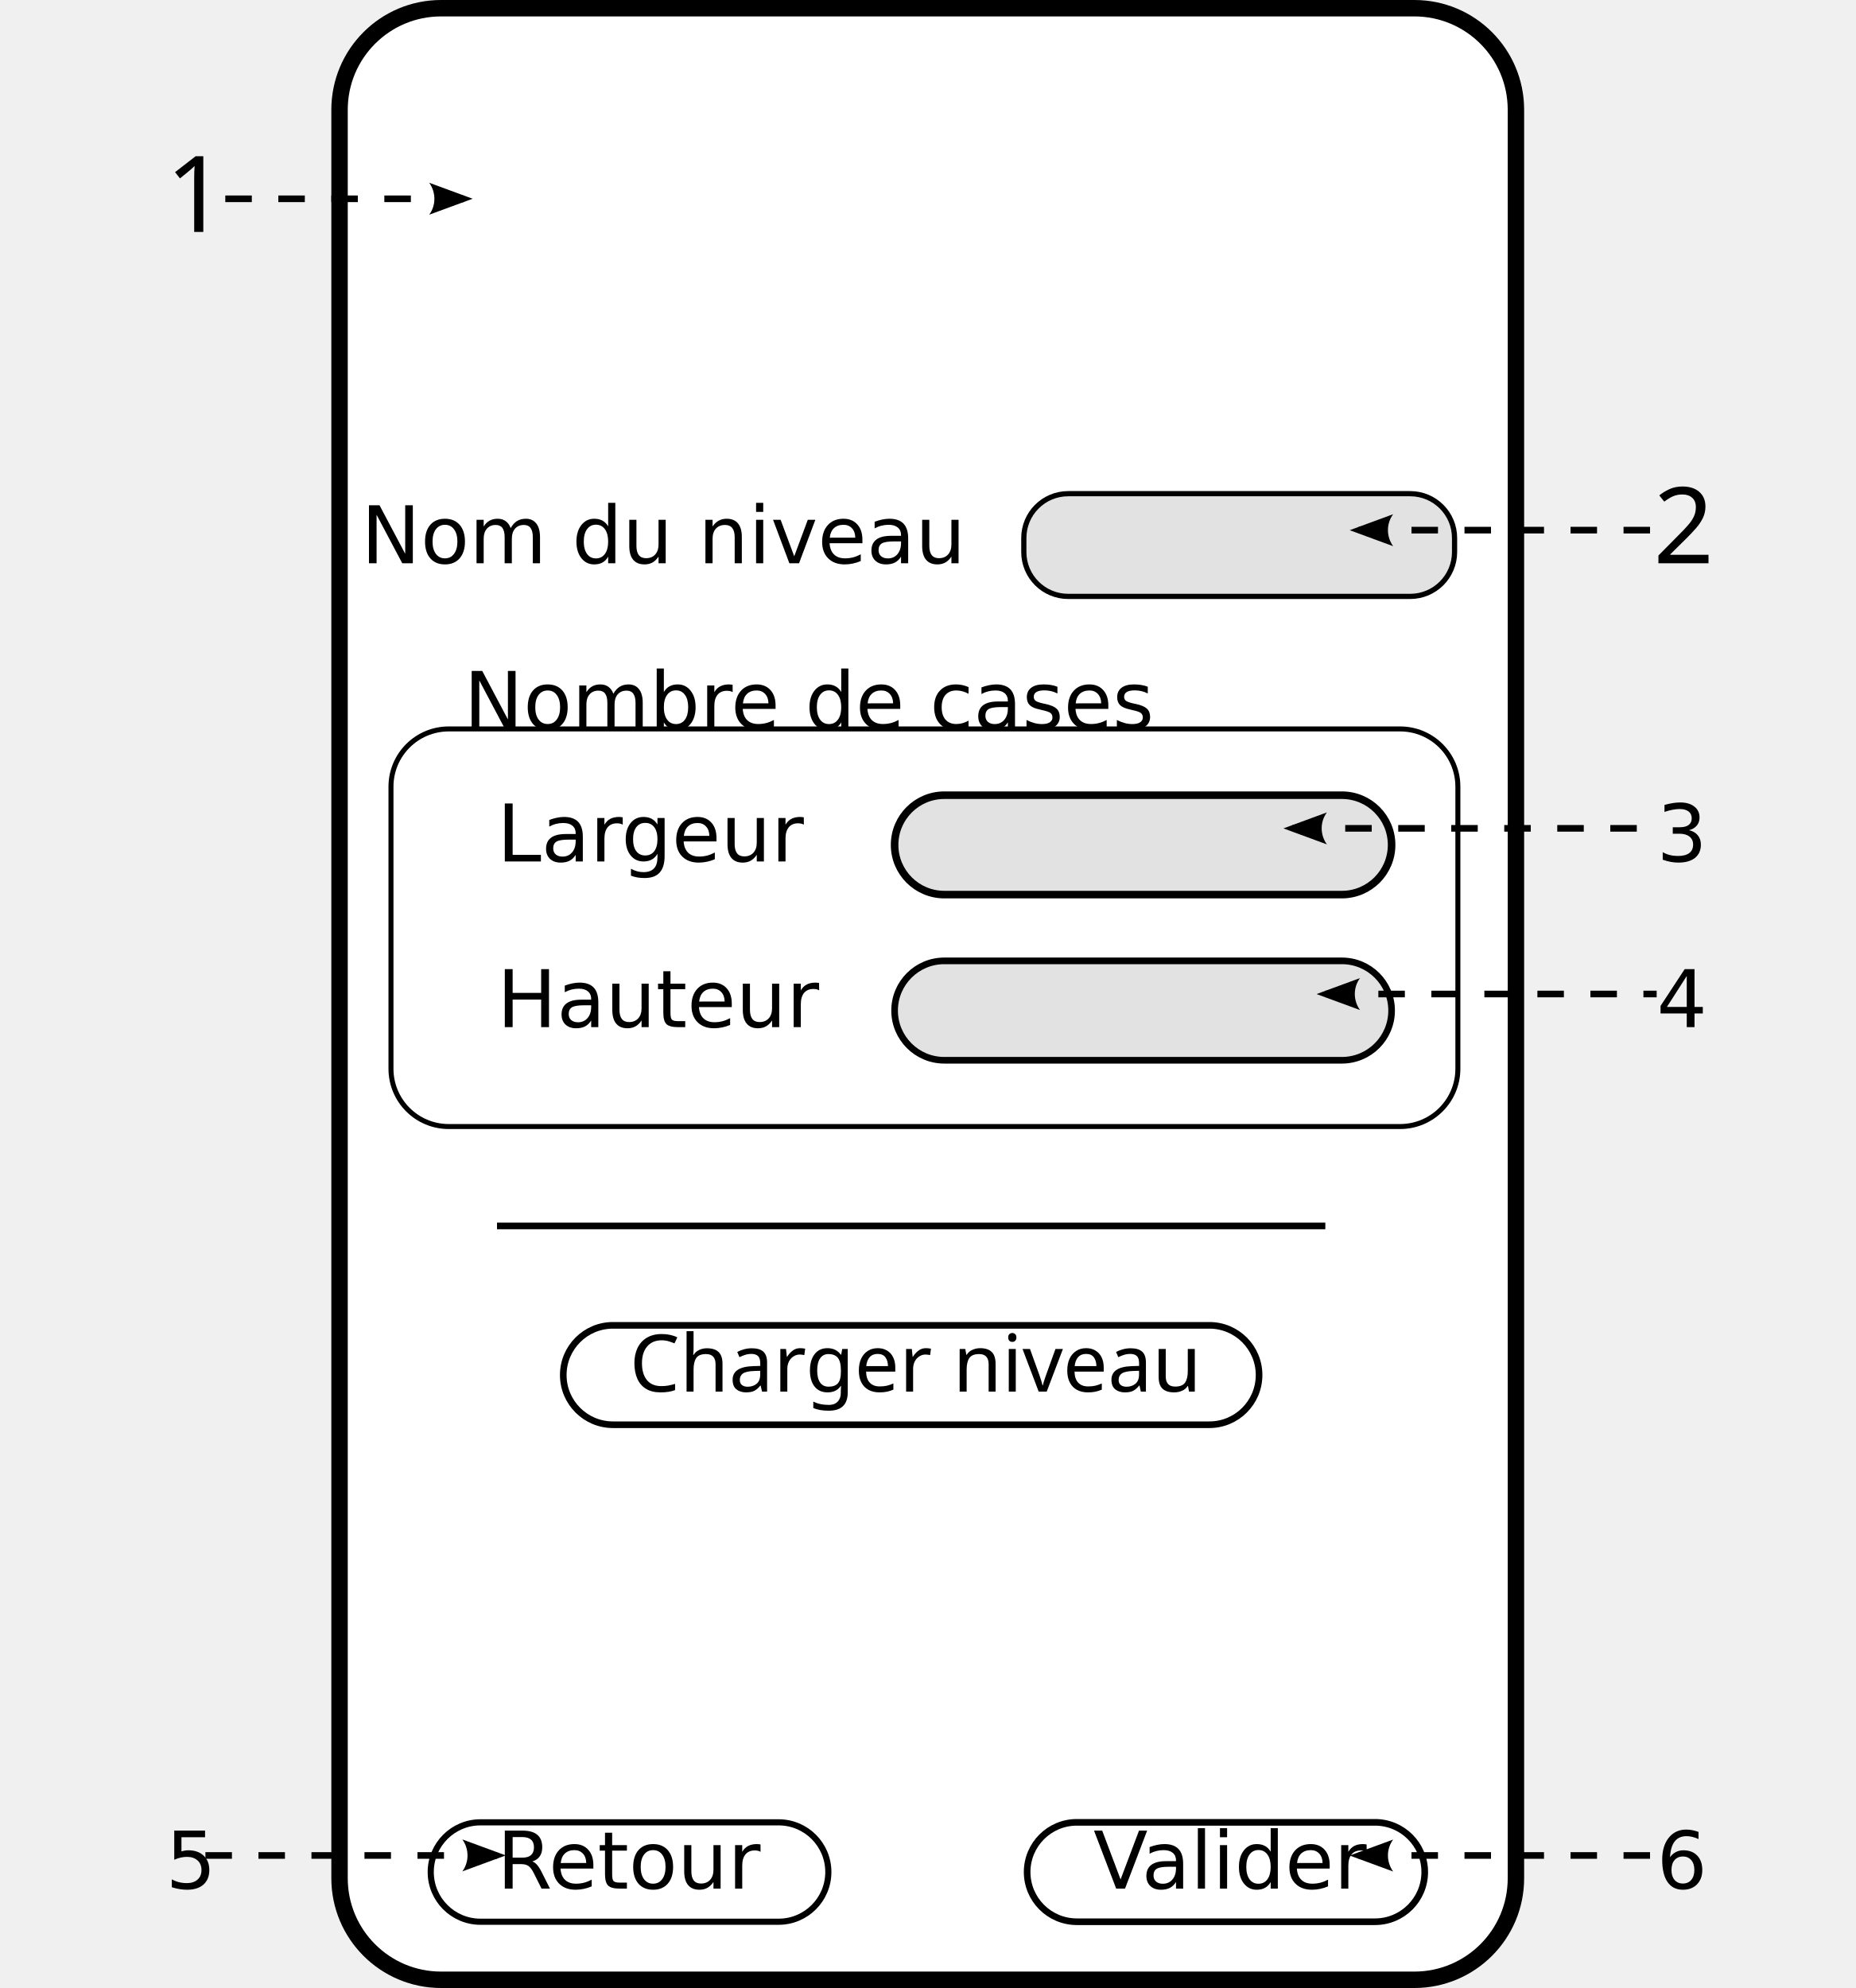
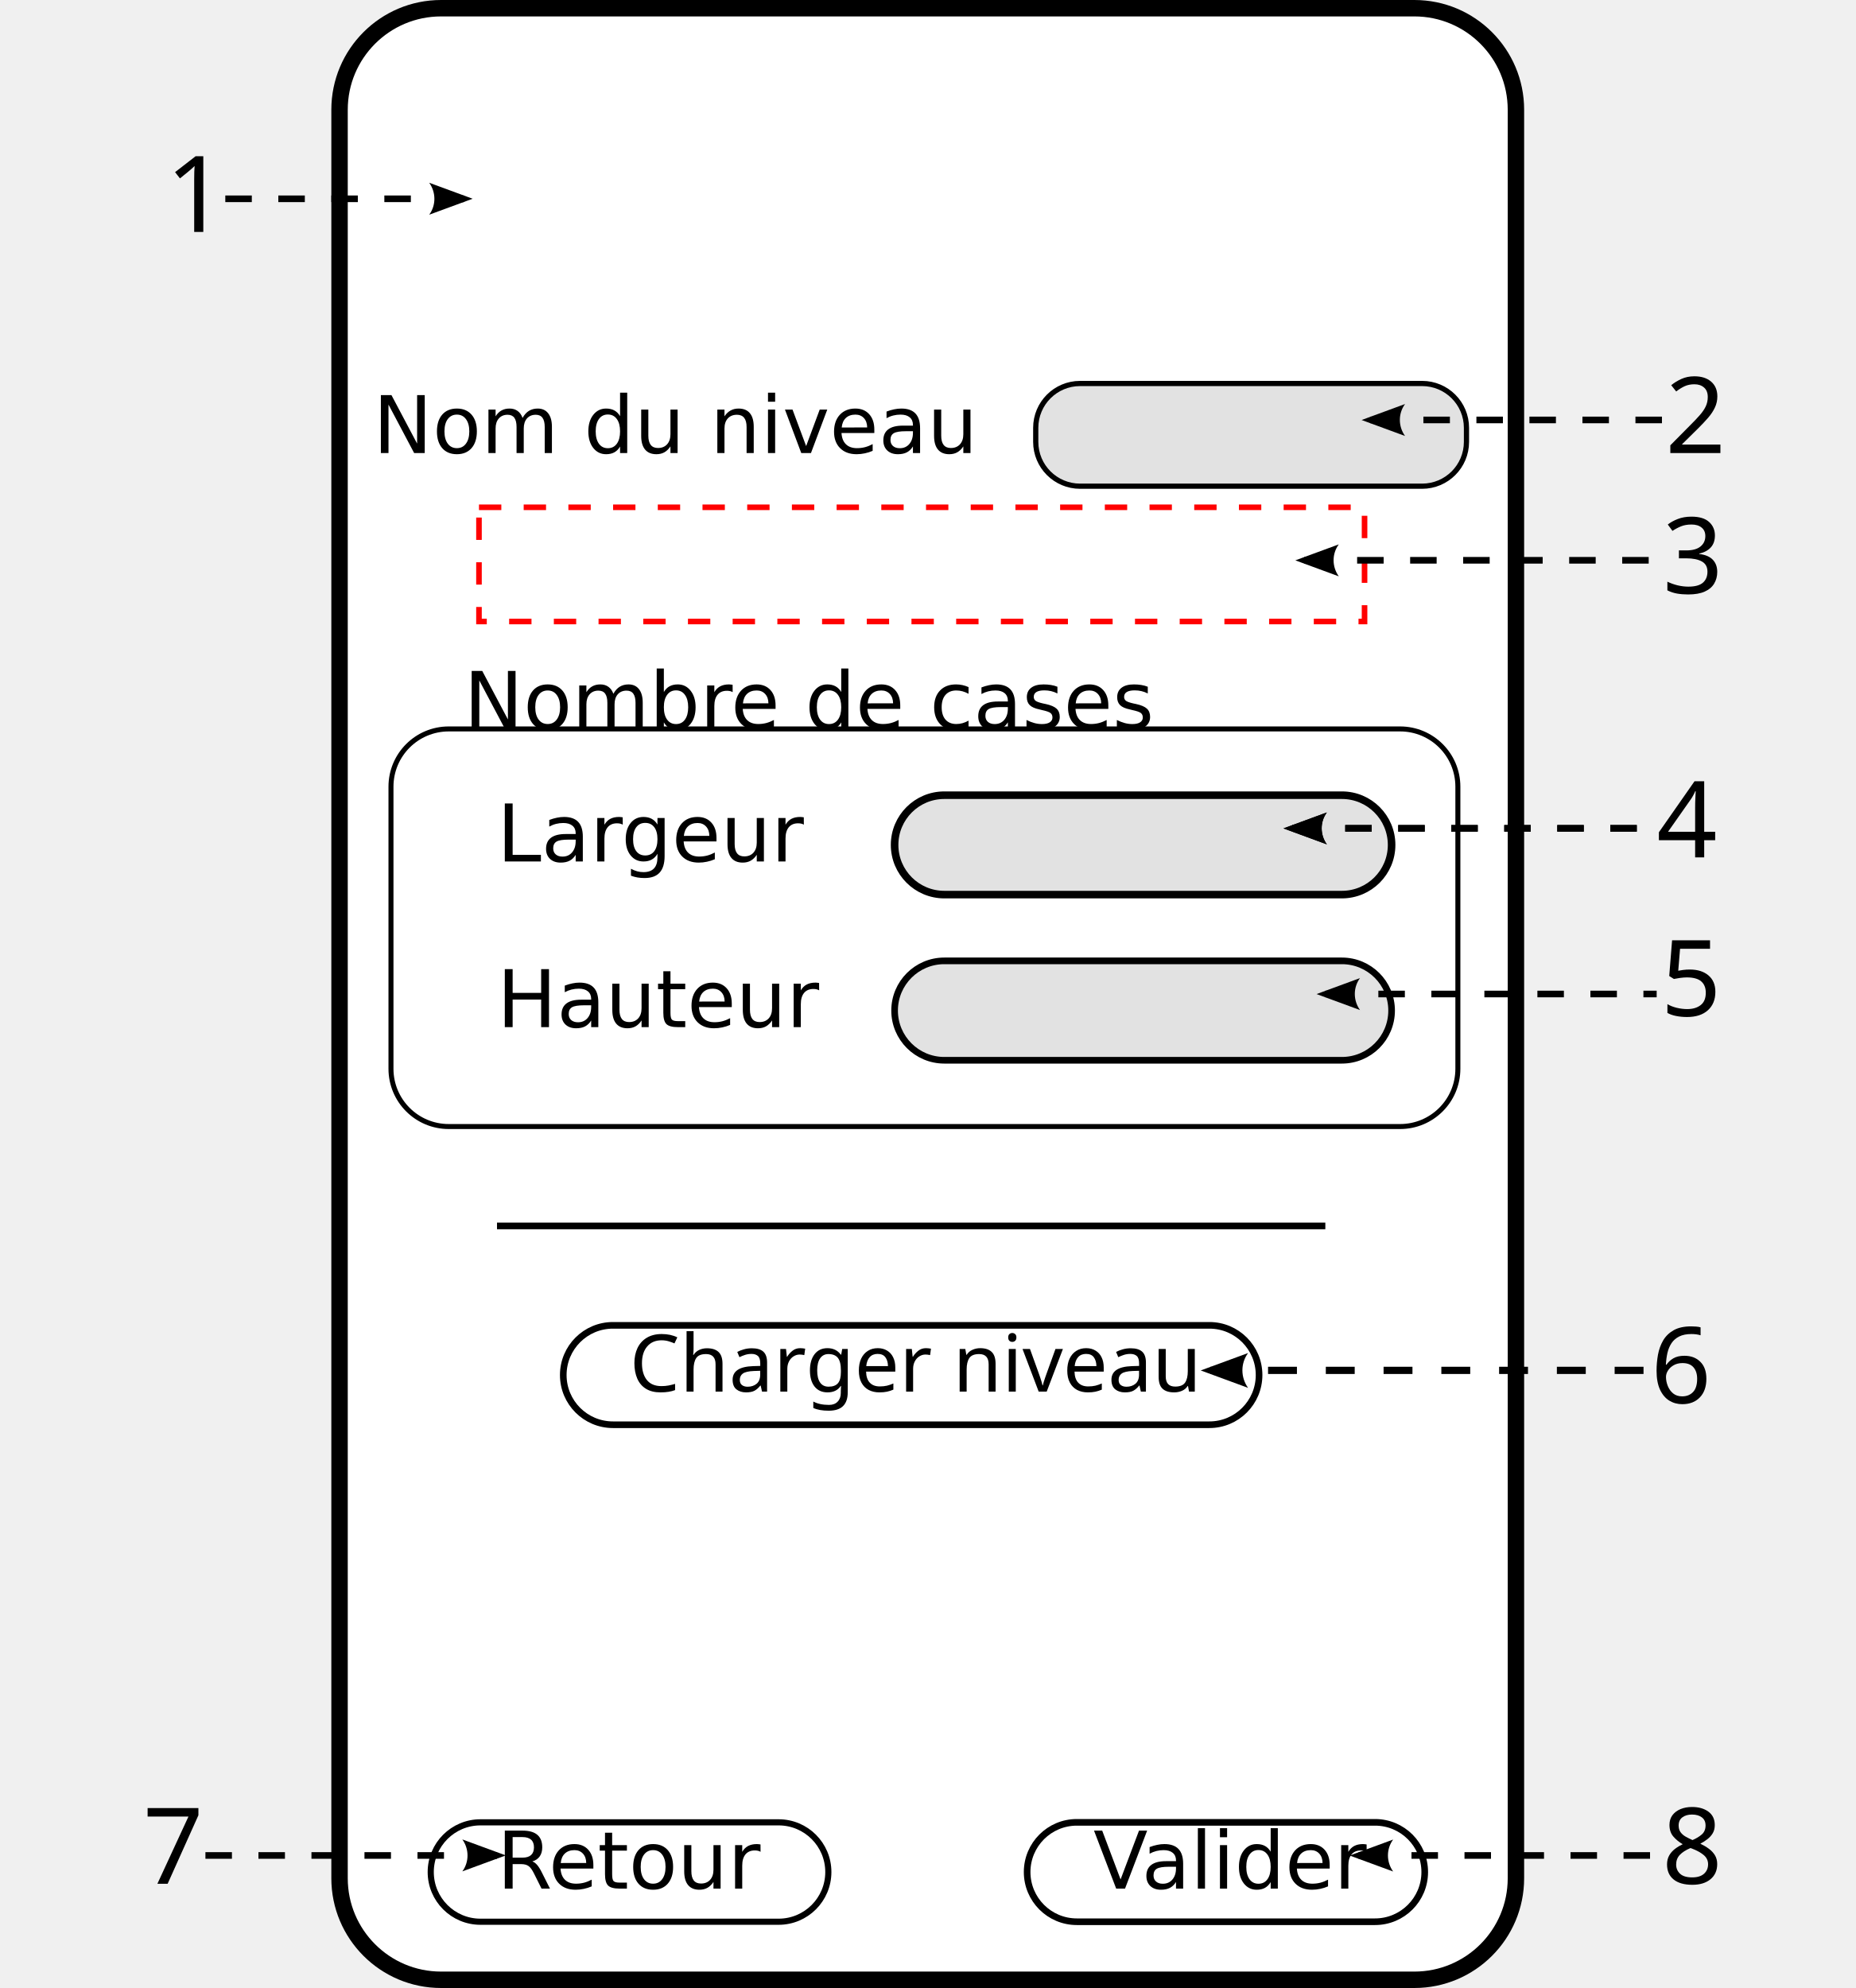
<svg xmlns="http://www.w3.org/2000/svg" version="1.0" width="560" height="600" id="svg2">
  <defs id="defs4">
    <marker refX="0" refY="0" orient="auto" id="Scissors" style="overflow:visible">
      <path d="M 9.09,-3.606 C 8.12,-4.777 6.37,-4.736 5.062,-4.233 l -8.212,3.078 c -2.388,-1.307 -4.748,-0.933 -4.748,-1.569 0,-0.497 0.457,-0.388 0.388,-1.683 -0.066,-1.243 -1.364,-2.163 -2.59,-2.082 -1.227,-0.007 -2.499,0.933 -2.51,2.23 -0.091,1.306 1.007,2.52 2.307,2.605 1.522,0.227 4.218,-0.696 5.483,1.571 -0.942,1.738 -2.614,1.743 -4.126,1.656 -1.255,-0.072 -2.762,0.287 -3.361,1.521 -0.578,1.182 -0.011,2.865 1.317,3.226 1.34,0.492 3.181,-0.13 3.499,-1.671 0.246,-1.188 -0.595,-1.746 -0.273,-2.177 0.244,-0.325 1.791,-0.137 4.547,-1.375 L 5.676,4.233 C 6.8,4.547 8.173,4.536 9.168,3.431 L -0.052,-0.054 9.09,-3.606 z m -18.308,-1.901 c 1.295,0.723 1.189,2.684 -0.156,3.063 -1.217,0.424 -2.771,-0.759 -2.383,-2.077 0.227,-1.082 1.653,-1.481 2.54,-0.986 l 0,0 z m 0.056,8.017 c 1.351,0.499 1.121,2.784 -0.252,3.092 -0.911,0.316 -2.214,-0.139 -2.306,-1.212 -0.178,-1.305 1.356,-2.484 2.558,-1.879 l 0,0 z" id="schere" style="marker-start:none" />
    </marker>
    <marker refX="0" refY="0" orient="auto" id="Torso" style="overflow:visible">
      <g transform="scale(0.7,0.7)" id="g5959">
        <path d="m -4.779,-3.24 c 2.35,0.366 5.3,1.938 5.037,3.627 C -0.005,2.078 -2.213,2.618 -4.563,2.252 -6.913,1.886 -8.521,0.752 -8.258,-0.938 -7.995,-2.628 -7.13,-3.605 -4.779,-3.24 z" id="path5961" style="fill:none;stroke:#000000;stroke-width:1.25;marker-start:none;marker-mid:none;marker-end:none" />
        <path d="M 4.46,0.089 C -2.556,-4.378 5.225,-3.906 -0.848,-8.72" id="path5963" style="fill:none;stroke:#000000;stroke-width:1pt;marker-end:none" />
        <path d="M 4.93,0.058 C -1.387,1.749 1.803,5.478 -4.945,7.546" id="path5965" style="fill:none;stroke:#000000;stroke-width:1pt;marker-start:none;marker-end:none" />
        <rect width="2.637" height="2.761" x="-10.392" y="-1.741" transform="matrix(0.527536,-0.849533,0.887668,0.460484,0,0)" id="rect5967" style="fill-rule:evenodd;stroke-width:1pt;marker-end:none" />
        <rect width="2.733" height="2.861" x="4.959" y="-7.963" transform="matrix(0.671205,-0.741272,0.790802,0.612072,0,0)" id="rect5969" style="fill-rule:evenodd;stroke-width:1pt;marker-end:none" />
        <path d="m 16.78,-28.685 c 3.16e-4,0.336 -0.272,0.608 -0.607,0.608 -0.336,0 -0.608,-0.272 -0.607,-0.608 -3.16e-4,-0.336 0.272,-0.608 0.607,-0.608 0.336,0 0.608,0.272 0.607,0.608 z" transform="matrix(0,-1.109517,1.109517,0,25.96648,19.71619)" id="path5971" style="fill:#ff0000;fill-opacity:0.75;fill-rule:evenodd;stroke:#000000;stroke-width:1pt;marker-start:none;marker-end:none" />
        <path d="m 16.78,-28.685 c 3.16e-4,0.336 -0.272,0.608 -0.607,0.608 -0.336,0 -0.608,-0.272 -0.607,-0.608 -3.16e-4,-0.336 0.272,-0.608 0.607,-0.608 0.336,0 0.608,0.272 0.607,0.608 z" transform="matrix(0,-1.109517,1.109517,0,26.8245,16.99126)" id="path5973" style="fill:#ff0000;fill-opacity:0.75;fill-rule:evenodd;stroke:#000000;stroke-width:1pt;marker-start:none;marker-end:none" />
      </g>
    </marker>
    <marker refX="0" refY="0" orient="auto" id="TriangleInM" style="overflow:visible">
      <path d="m 5.77,0 -8.65,5 0,-10 8.65,5 z" transform="scale(-0.4,-0.4)" id="path5883" style="fill-rule:evenodd;stroke:#000000;stroke-width:1pt;marker-start:none" />
    </marker>
    <marker refX="0" refY="0" orient="auto" id="Arrow2Mstart" style="overflow:visible">
      <path d="M 8.719,4.034 -2.207,0.016 8.719,-4.002 c -1.745,2.372 -1.735,5.617 -6e-7,8.035 l 0,0 z" transform="scale(0.6,0.6)" id="path5770" style="font-size:12px;fill-rule:evenodd;stroke-width:0.625;stroke-linejoin:round" />
    </marker>
    <marker refX="0" refY="0" orient="auto" id="Arrow1Lstart" style="overflow:visible">
      <path d="M 0,0 5,-5 -12.5,0 5,5 0,0 z" transform="matrix(0.8,0,0,0.8,10,0)" id="path5746" style="fill-rule:evenodd;stroke:#000000;stroke-width:1pt;marker-start:none" />
    </marker>
  </defs>
  <g transform="translate(70.57025,-53.44498)" id="layer1">
    <rect width="355.044" height="595.044" ry="30.646" x="31.908" y="55.923" id="rect2385" style="fill:#ffffff;fill-opacity:1;fill-rule:evenodd;stroke:#000000;stroke-width:4.956;stroke-linecap:butt;stroke-linejoin:miter;stroke-miterlimit:4;stroke-opacity:1;stroke-dasharray:none" />
    <text x="125.714" y="575.219" id="text5705" xml:space="preserve" style="font-size:40px;font-style:normal;font-variant:normal;font-weight:normal;font-stretch:normal;fill:#000000;fill-opacity:1;stroke:none;font-family:Serif;-inkscape-font-specification:Serif">
      <tspan x="125.714" y="575.219" id="tspan5707" />
    </text>
    <text x="178.571" y="269.505" id="text5709" xml:space="preserve" style="font-size:40px;font-style:normal;font-variant:normal;font-weight:normal;font-stretch:normal;fill:#000000;fill-opacity:1;stroke:none;font-family:Sans;-inkscape-font-specification:Sans">
      <tspan x="178.571" y="269.505" id="tspan5711" />
    </text>
    <text x="408.571" y="335.219" id="text10915" xml:space="preserve" style="font-size:40px;font-style:normal;font-variant:normal;font-weight:normal;font-stretch:normal;fill:#000000;fill-opacity:1;stroke:none;font-family:Sans;-inkscape-font-specification:Sans">
      <tspan x="408.571" y="335.219" id="tspan10917" />
    </text>
    <text x="-20.57" y="123.445" id="text10923" xml:space="preserve" style="font-size:32px;font-style:normal;font-variant:normal;font-weight:normal;font-stretch:normal;fill:#000000;fill-opacity:1;stroke:none;font-family:Utopia;-inkscape-font-specification:Utopia">
      <tspan x="-20.57" y="123.445" id="tspan10925">1</tspan>
    </text>
-     <text x="428.43" y="223.445" id="text10927" xml:space="preserve" style="font-size:32px;font-style:normal;font-variant:normal;font-weight:normal;font-stretch:normal;fill:#000000;fill-opacity:1;stroke:none;font-family:Utopia;-inkscape-font-specification:Utopia">
-       <tspan x="428.43" y="223.445" id="tspan10929">2</tspan>
+     <text x="432.025" y="190.187" id="text10927" xml:space="preserve" style="font-size:32px;font-style:normal;font-variant:normal;font-weight:normal;font-stretch:normal;fill:#000000;fill-opacity:1;stroke:none;font-family:Utopia;-inkscape-font-specification:Utopia">
+       <tspan x="432.025" y="190.187" id="tspan10929">2</tspan>
    </text>
-     <rect width="130" height="31" ry="13.381" x="238.43" y="202.445" id="rect3688" style="font-size:24px;fill:#000000;fill-opacity:0.116;stroke:#000000;stroke-width:1.568;stroke-miterlimit:4;stroke-opacity:1;stroke-dasharray:none;stroke-dashoffset:0" />
-     <text x="38.43" y="223.445" id="text3690" xml:space="preserve" style="font-size:24px;font-style:normal;font-weight:normal;fill:#000000;fill-opacity:1;stroke:none;font-family:Bitstream Vera Sans">
-       <tspan x="38.43" y="223.445" id="tspan3692">Nom du niveau</tspan>
+     <rect width="130" height="31" ry="13.381" x="242.025" y="169.187" id="rect3688" style="font-size:24px;fill:#000000;fill-opacity:0.116;stroke:#000000;stroke-width:1.568;stroke-miterlimit:4;stroke-opacity:1;stroke-dasharray:none;stroke-dashoffset:0" />
+     <text x="42.025" y="190.187" id="text3690" xml:space="preserve" style="font-size:24px;font-style:normal;font-weight:normal;fill:#000000;fill-opacity:1;stroke:none;font-family:Bitstream Vera Sans">
+       <tspan x="42.025" y="190.187" id="tspan3692">Nom du niveau</tspan>
    </text>
    <text x="69.43" y="273.445" id="text3694" xml:space="preserve" style="font-size:24px;font-style:normal;font-weight:normal;fill:#000000;fill-opacity:1;stroke:none;font-family:Bitstream Vera Sans">
      <tspan x="69.43" y="273.445" id="tspan3696">Nombre de cases</tspan>
    </text>
    <rect width="322" height="120" ry="17.429" x="47.43" y="273.445" id="rect3710" style="fill:#ffffff;fill-opacity:1;stroke:#000000;stroke-width:1.508;stroke-miterlimit:4;stroke-opacity:1;stroke-dasharray:none;stroke-dashoffset:0" />
    <rect width="150" height="30" ry="15" x="199.43" y="343.445" id="rect3706" style="fill:#000000;fill-opacity:0.116;stroke:#000000;stroke-width:2;stroke-miterlimit:4;stroke-opacity:1;stroke-dasharray:none;stroke-dashoffset:0" />
    <rect width="150" height="30" ry="15" x="199.43" y="293.445" id="rect3708" style="fill:#000000;fill-opacity:0.116;stroke:#000000;stroke-width:2.284;stroke-miterlimit:4;stroke-opacity:1;stroke-dasharray:none;stroke-dashoffset:0" />
    <text x="79.43" y="313.445" id="text3712" xml:space="preserve" style="font-size:24px;font-style:normal;font-weight:normal;fill:#000000;fill-opacity:1;stroke:none;font-family:Bitstream Vera Sans">
      <tspan x="79.43" y="313.445" id="tspan3714">Largeur</tspan>
    </text>
    <text x="79.43" y="363.445" id="text3716" xml:space="preserve" style="font-size:24px;font-style:normal;font-weight:normal;fill:#000000;fill-opacity:1;stroke:none;font-family:Bitstream Vera Sans">
      <tspan x="79.43" y="363.445" id="tspan3718">Hauteur</tspan>
    </text>
    <rect width="120" height="30" ry="15" x="59.43" y="603.445" id="rect3734" style="fill:#ffffff;fill-opacity:1;stroke:#000000;stroke-width:1.852;stroke-miterlimit:4;stroke-opacity:1;stroke-dasharray:none;stroke-dashoffset:0" />
    <text x="79.43" y="623.445" id="text3736" xml:space="preserve" style="font-size:24px;font-style:normal;font-weight:normal;fill:#000000;fill-opacity:1;stroke:none;font-family:Bitstream Vera Sans">
      <tspan x="79.43" y="623.445" id="tspan3738">Retour</tspan>
    </text>
    <rect width="120" height="30" ry="15" x="239.43" y="603.445" id="rect3744" style="fill:#ffffff;fill-opacity:1;stroke:#000000;stroke-width:2;stroke-miterlimit:4;stroke-opacity:1;stroke-dasharray:none;stroke-dashoffset:0" />
    <text x="259.43" y="623.445" id="text3740" xml:space="preserve" style="font-size:24px;font-style:normal;font-weight:normal;fill:#000000;fill-opacity:1;stroke:none;font-family:Bitstream Vera Sans">
      <tspan x="259.43" y="623.445" id="tspan3742">Valider</tspan>
    </text>
-     <path d="m 339.43,213.445 89,0" id="path3746" style="fill:none;stroke:#000000;stroke-width:2;stroke-linecap:butt;stroke-linejoin:miter;stroke-miterlimit:4;stroke-opacity:1;stroke-dasharray:8, 8;stroke-dashoffset:0;marker-start:url(#Arrow2Mstart)" />
+     <path d="m 343.025,180.187 89,0" id="path3746" style="fill:none;stroke:#000000;stroke-width:2;stroke-linecap:butt;stroke-linejoin:miter;stroke-miterlimit:4;stroke-opacity:1;stroke-dasharray:8, 8;stroke-dashoffset:0;marker-start:url(#Arrow2Mstart)" />
    <path d="m 319.43,303.445 110,0" id="path3748" style="fill:none;stroke:#000000;stroke-width:2;stroke-linecap:butt;stroke-linejoin:miter;stroke-miterlimit:4;stroke-opacity:1;stroke-dasharray:8, 8;stroke-dashoffset:0;marker-start:url(#Arrow2Mstart)" />
    <path d="m 329.43,353.445 100,0" id="path3754" style="fill:none;stroke:#000000;stroke-width:2;stroke-linecap:butt;stroke-linejoin:miter;stroke-miterlimit:4;stroke-opacity:1;stroke-dasharray:8, 8;stroke-dashoffset:0;marker-start:url(#Arrow2Mstart)" />
    <path d="m 410,560 90,0" transform="translate(-70.57025,53.44498)" id="path3756" style="fill:none;stroke:#000000;stroke-width:2;stroke-linecap:butt;stroke-linejoin:miter;stroke-miterlimit:4;stroke-opacity:1;stroke-dasharray:8, 8;stroke-dashoffset:0;marker-start:url(#Arrow2Mstart)" />
    <path d="m 150,560 -90,0" transform="translate(-70.57025,53.44498)" id="path3758" style="fill:none;stroke:#000000;stroke-width:2;stroke-linecap:butt;stroke-linejoin:miter;stroke-miterlimit:4;stroke-opacity:1;stroke-dasharray:8, 8;stroke-dashoffset:0;marker-start:url(#Arrow2Mstart)" />
    <path d="M 140,60 60,60" transform="translate(-70.57025,53.44498)" id="path3760" style="fill:none;stroke:#000000;stroke-width:2;stroke-linecap:butt;stroke-linejoin:miter;stroke-miterlimit:4;stroke-opacity:1;stroke-dasharray:8, 8;stroke-dashoffset:0;marker-start:url(#Arrow2Mstart)" />
-     <text x="429.43" y="313.445" id="text3961" xml:space="preserve" style="font-size:24px;font-style:normal;font-weight:normal;fill:#000000;fill-opacity:1;stroke:none;font-family:Bitstream Vera Sans">
-       <tspan x="429.43" y="313.445" id="tspan3963">3</tspan>
+     <text x="429.43" y="312.21" id="text3965" xml:space="preserve" style="font-size:32;font-style:normal;font-weight:normal;fill:#000000;fill-opacity:1;stroke:none;font-family:Bitstream Vera Sans">
+       <tspan x="429.43" y="312.21" id="tspan3967" style="font-size:32;-inkscape-font-specification:Utopia;font-family:Utopia;font-weight:normal;font-style:normal;font-stretch:normal;font-variant:normal">4</tspan>
    </text>
-     <text x="429.43" y="363.445" id="text3965" xml:space="preserve" style="font-size:24px;font-style:normal;font-weight:normal;fill:#000000;fill-opacity:1;stroke:none;font-family:Bitstream Vera Sans">
-       <tspan x="429.43" y="363.445" id="tspan3967">4</tspan>
+     <text x="430.66" y="360.078" id="text3969" xml:space="preserve" style="font-size:32;font-style:normal;font-weight:normal;fill:#000000;fill-opacity:1;stroke:none;font-family:Bitstream Vera Sans">
+       <tspan x="430.66" y="360.078" id="tspan3971" style="font-size:32;-inkscape-font-specification:Utopia;font-family:Utopia;font-weight:normal;font-style:normal;font-stretch:normal;font-variant:normal">5</tspan>
    </text>
-     <text x="-20.57" y="623.445" id="text3969" xml:space="preserve" style="font-size:24px;font-style:normal;font-weight:normal;fill:#000000;fill-opacity:1;stroke:none;font-family:Bitstream Vera Sans">
-       <tspan x="-20.57" y="623.445" id="tspan3971">5</tspan>
-     </text>
-     <text x="429.43" y="623.445" id="text3973" xml:space="preserve" style="font-size:24px;font-style:normal;font-weight:normal;fill:#000000;fill-opacity:1;stroke:none;font-family:Bitstream Vera Sans">
-       <tspan x="429.43" y="623.445" id="tspan3975">6</tspan>
+     <text x="427.632" y="476.93" id="text3973" xml:space="preserve" style="font-size:32px;font-style:normal;font-weight:normal;fill:#000000;fill-opacity:1;stroke:none;font-family:Bitstream Vera Sans">
+       <tspan x="427.632" y="476.93" id="tspan3975" style="font-size:32px;font-style:normal;font-variant:normal;font-weight:normal;font-stretch:normal;font-family:Utopia;-inkscape-font-specification:Utopia">6</tspan>
    </text>
    <path d="m 79.43,423.445 250,0" id="path2875" style="fill:none;stroke:#000000;stroke-width:2;stroke-linecap:butt;stroke-linejoin:miter;stroke-miterlimit:4;stroke-opacity:1;stroke-dasharray:none" />
    <rect width="210" height="30" ry="15" x="99.43" y="453.445" id="rect3700" style="fill:#ffffff;fill-opacity:1;stroke:#000000;stroke-width:2;stroke-miterlimit:4;stroke-opacity:1;stroke-dasharray:none;stroke-dashoffset:0" />
    <text x="119.43" y="473.445" id="text3702" xml:space="preserve" style="font-size:24px;font-style:normal;font-variant:normal;font-weight:normal;font-stretch:normal;fill:#000000;fill-opacity:1;stroke:none;font-family:Utopia;-inkscape-font-specification:Utopia">
      <tspan x="119.43" y="473.445" id="tspan3704">Charger niveau</tspan>
    </text>
+     <rect style="fill:#ffffff;fill-opacity:1;stroke:#ff0000;stroke-width:1.686;stroke-miterlimit:4;stroke-opacity:1;stroke-dasharray:6.746, 6.746;stroke-dashoffset:0" id="rect2879" width="267.276" height="34.47" x="73.99" y="206.552" ry="0" />
+     <path style="fill:none;stroke:#000000;stroke-width:2;stroke-linecap:butt;stroke-linejoin:miter;stroke-miterlimit:4;stroke-opacity:1;stroke-dasharray:8, 8;stroke-dashoffset:0;marker-start:url(#Arrow2Mstart)" id="path3907" d="m 319.43,303.445 110,0" />
+     <text style="font-size:32px;font-style:normal;font-weight:normal;fill:#000000;fill-opacity:1;stroke:none;font-family:Bitstream Vera Sans" xml:space="preserve" id="text3909" y="232.547" x="431.227">
+       <tspan id="tspan3911" y="232.547" x="431.227" style="font-size:32px;-inkscape-font-specification:Utopia;font-family:Utopia;font-weight:normal;font-style:normal;font-stretch:normal;font-variant:normal">3</tspan>
+     </text>
+     <path d="m 323.025,222.547 110,0" id="path3913" style="fill:none;stroke:#000000;stroke-width:2;stroke-linecap:butt;stroke-linejoin:miter;stroke-miterlimit:4;stroke-opacity:1;stroke-dasharray:8, 8;stroke-dashoffset:0;marker-start:url(#Arrow2Mstart)" />
+     <path d="m 294.707,467.039 133.734,0" id="path3915" style="fill:none;stroke:#000000;stroke-width:2.179;stroke-linecap:butt;stroke-linejoin:miter;stroke-miterlimit:4;stroke-opacity:1;stroke-dasharray:8.717, 8.717;stroke-dashoffset:0;marker-start:url(#Arrow2Mstart)" />
+     <text xml:space="preserve" style="font-size:32px;font-style:normal;font-variant:normal;font-weight:normal;font-stretch:normal;fill:#000000;fill-opacity:1;stroke:none;font-family:Utopia;-inkscape-font-specification:Utopia" x="-27.425" y="621.985" id="text3917">
+       <tspan id="tspan3919" x="-27.425" y="621.985">7</tspan>
+     </text>
+     <text xml:space="preserve" style="font-size:32px;font-style:normal;font-variant:normal;font-weight:normal;font-stretch:normal;fill:#000000;fill-opacity:1;stroke:none;font-family:Utopia;-inkscape-font-specification:Utopia" x="430.996" y="621.985" id="text3921">
+       <tspan id="tspan3923" x="430.996" y="621.985">8</tspan>
+     </text>
  </g>
</svg>
